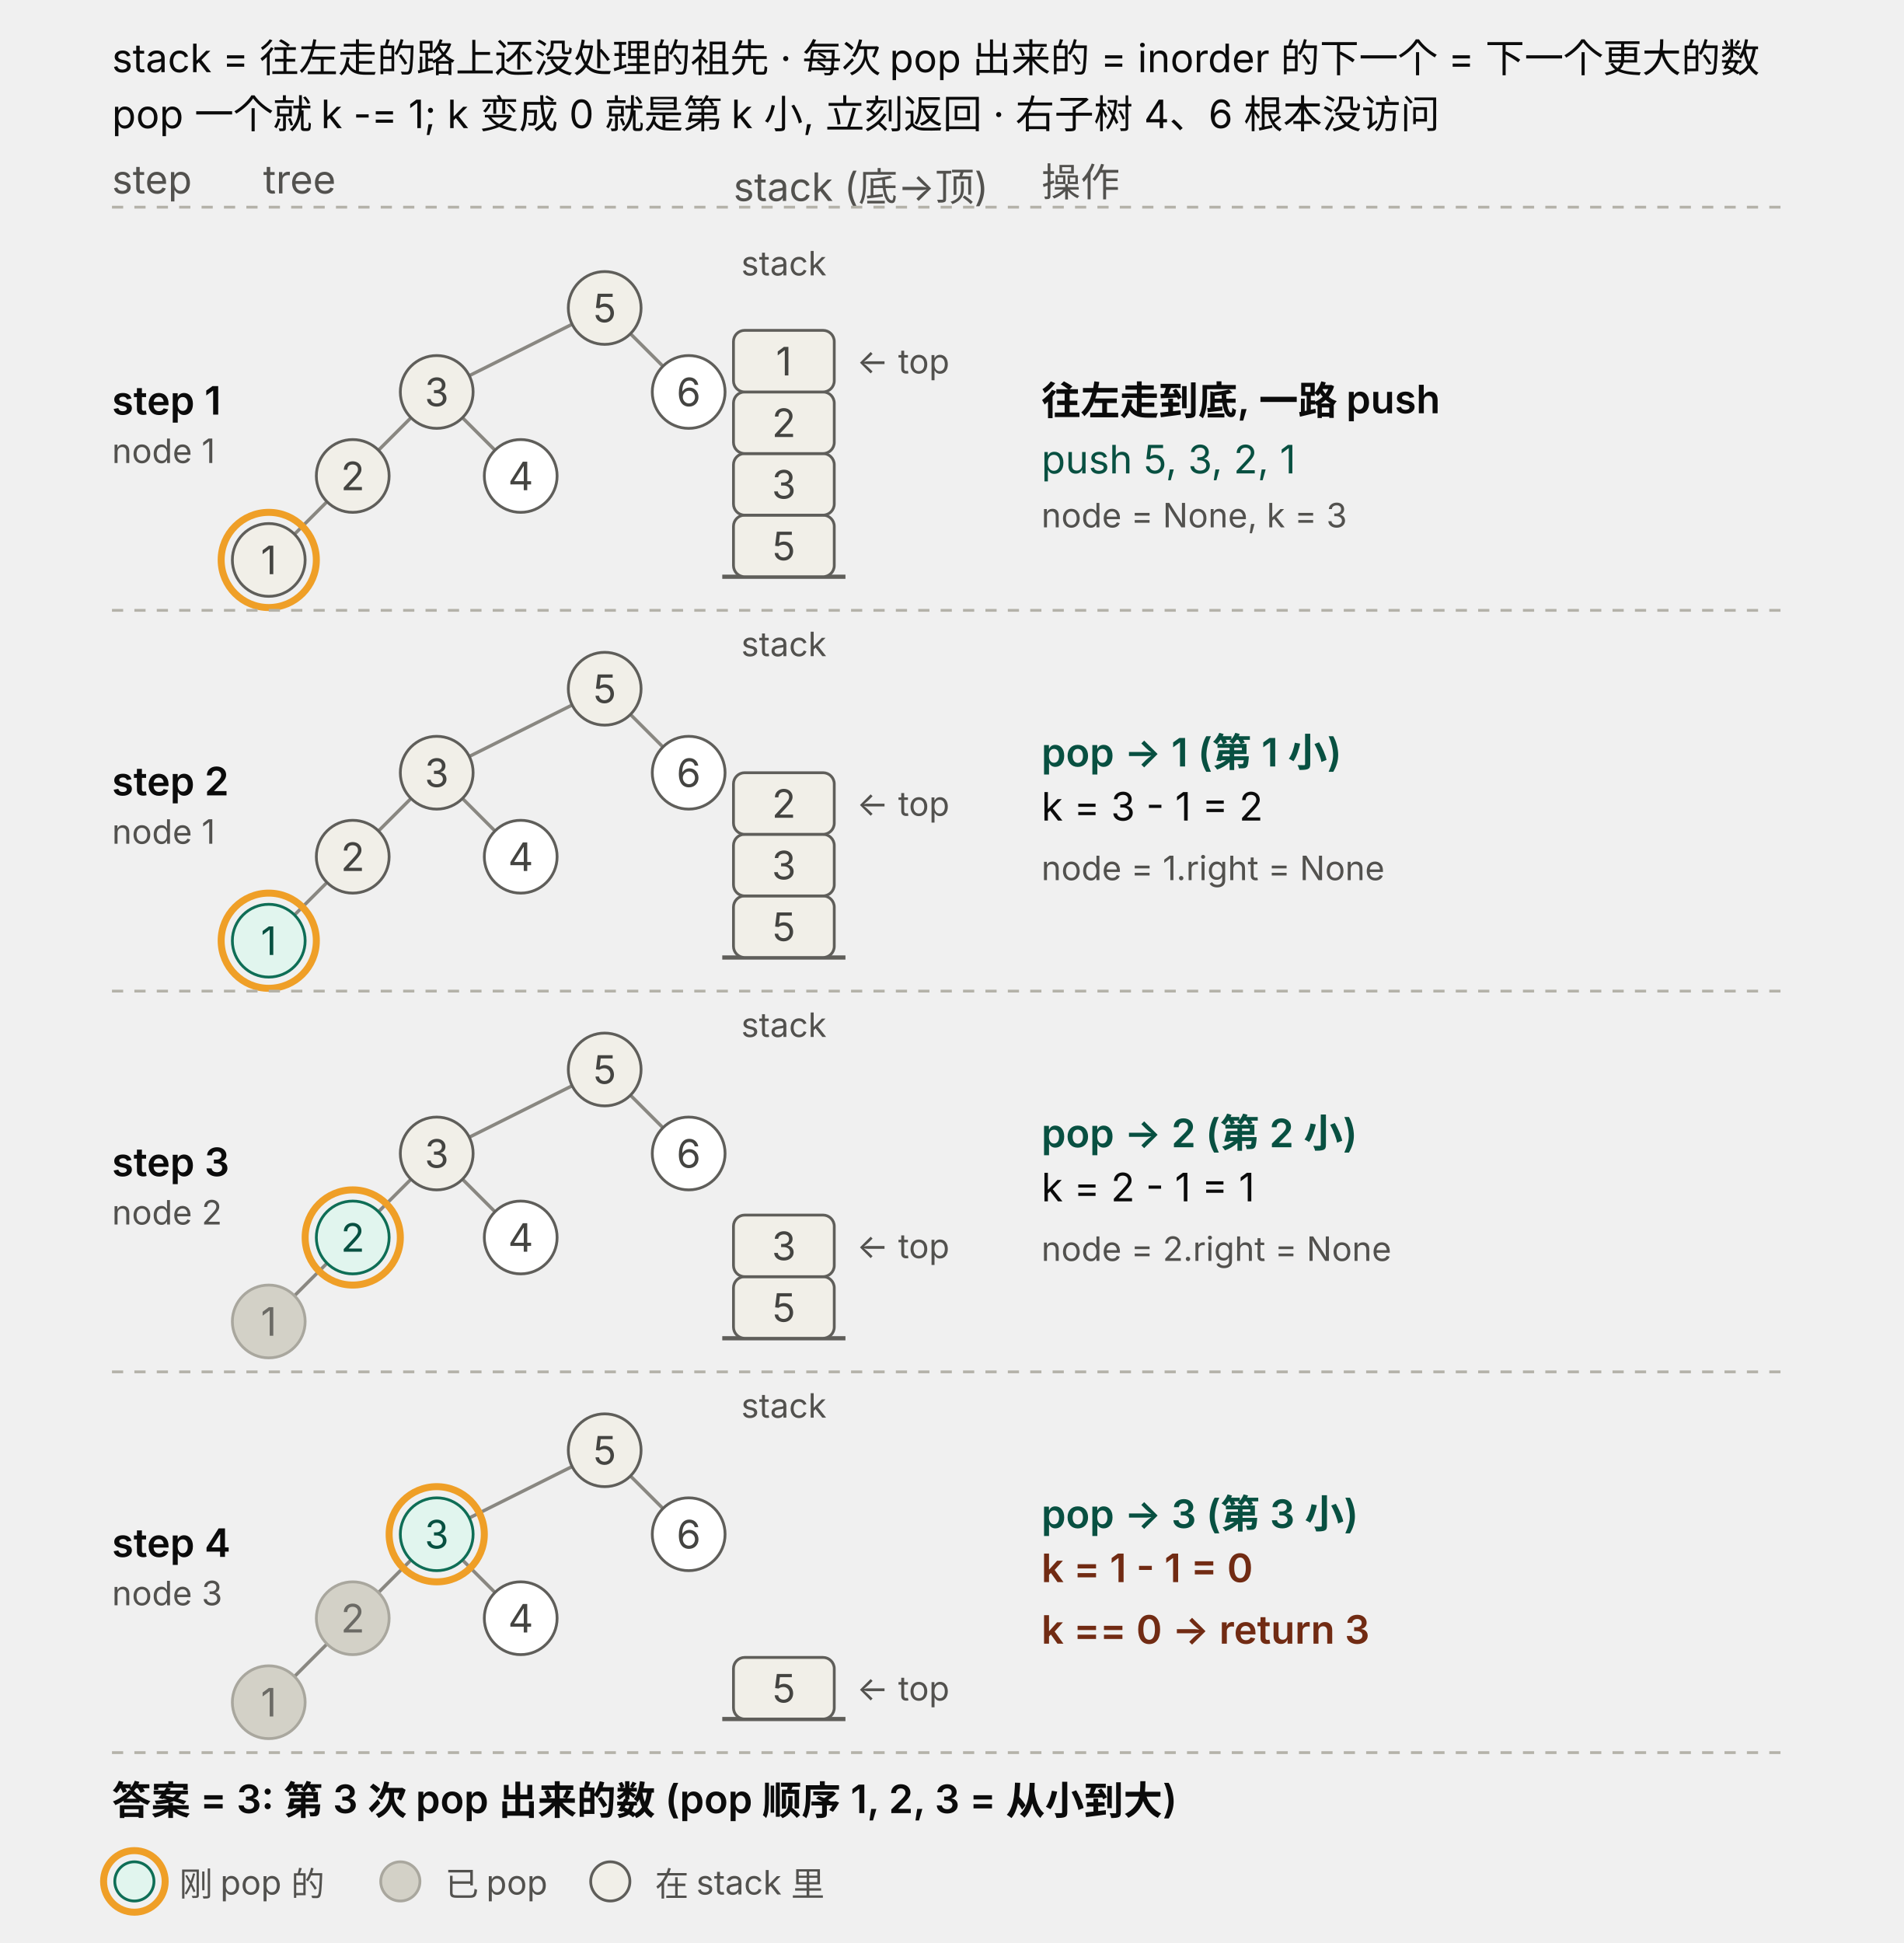
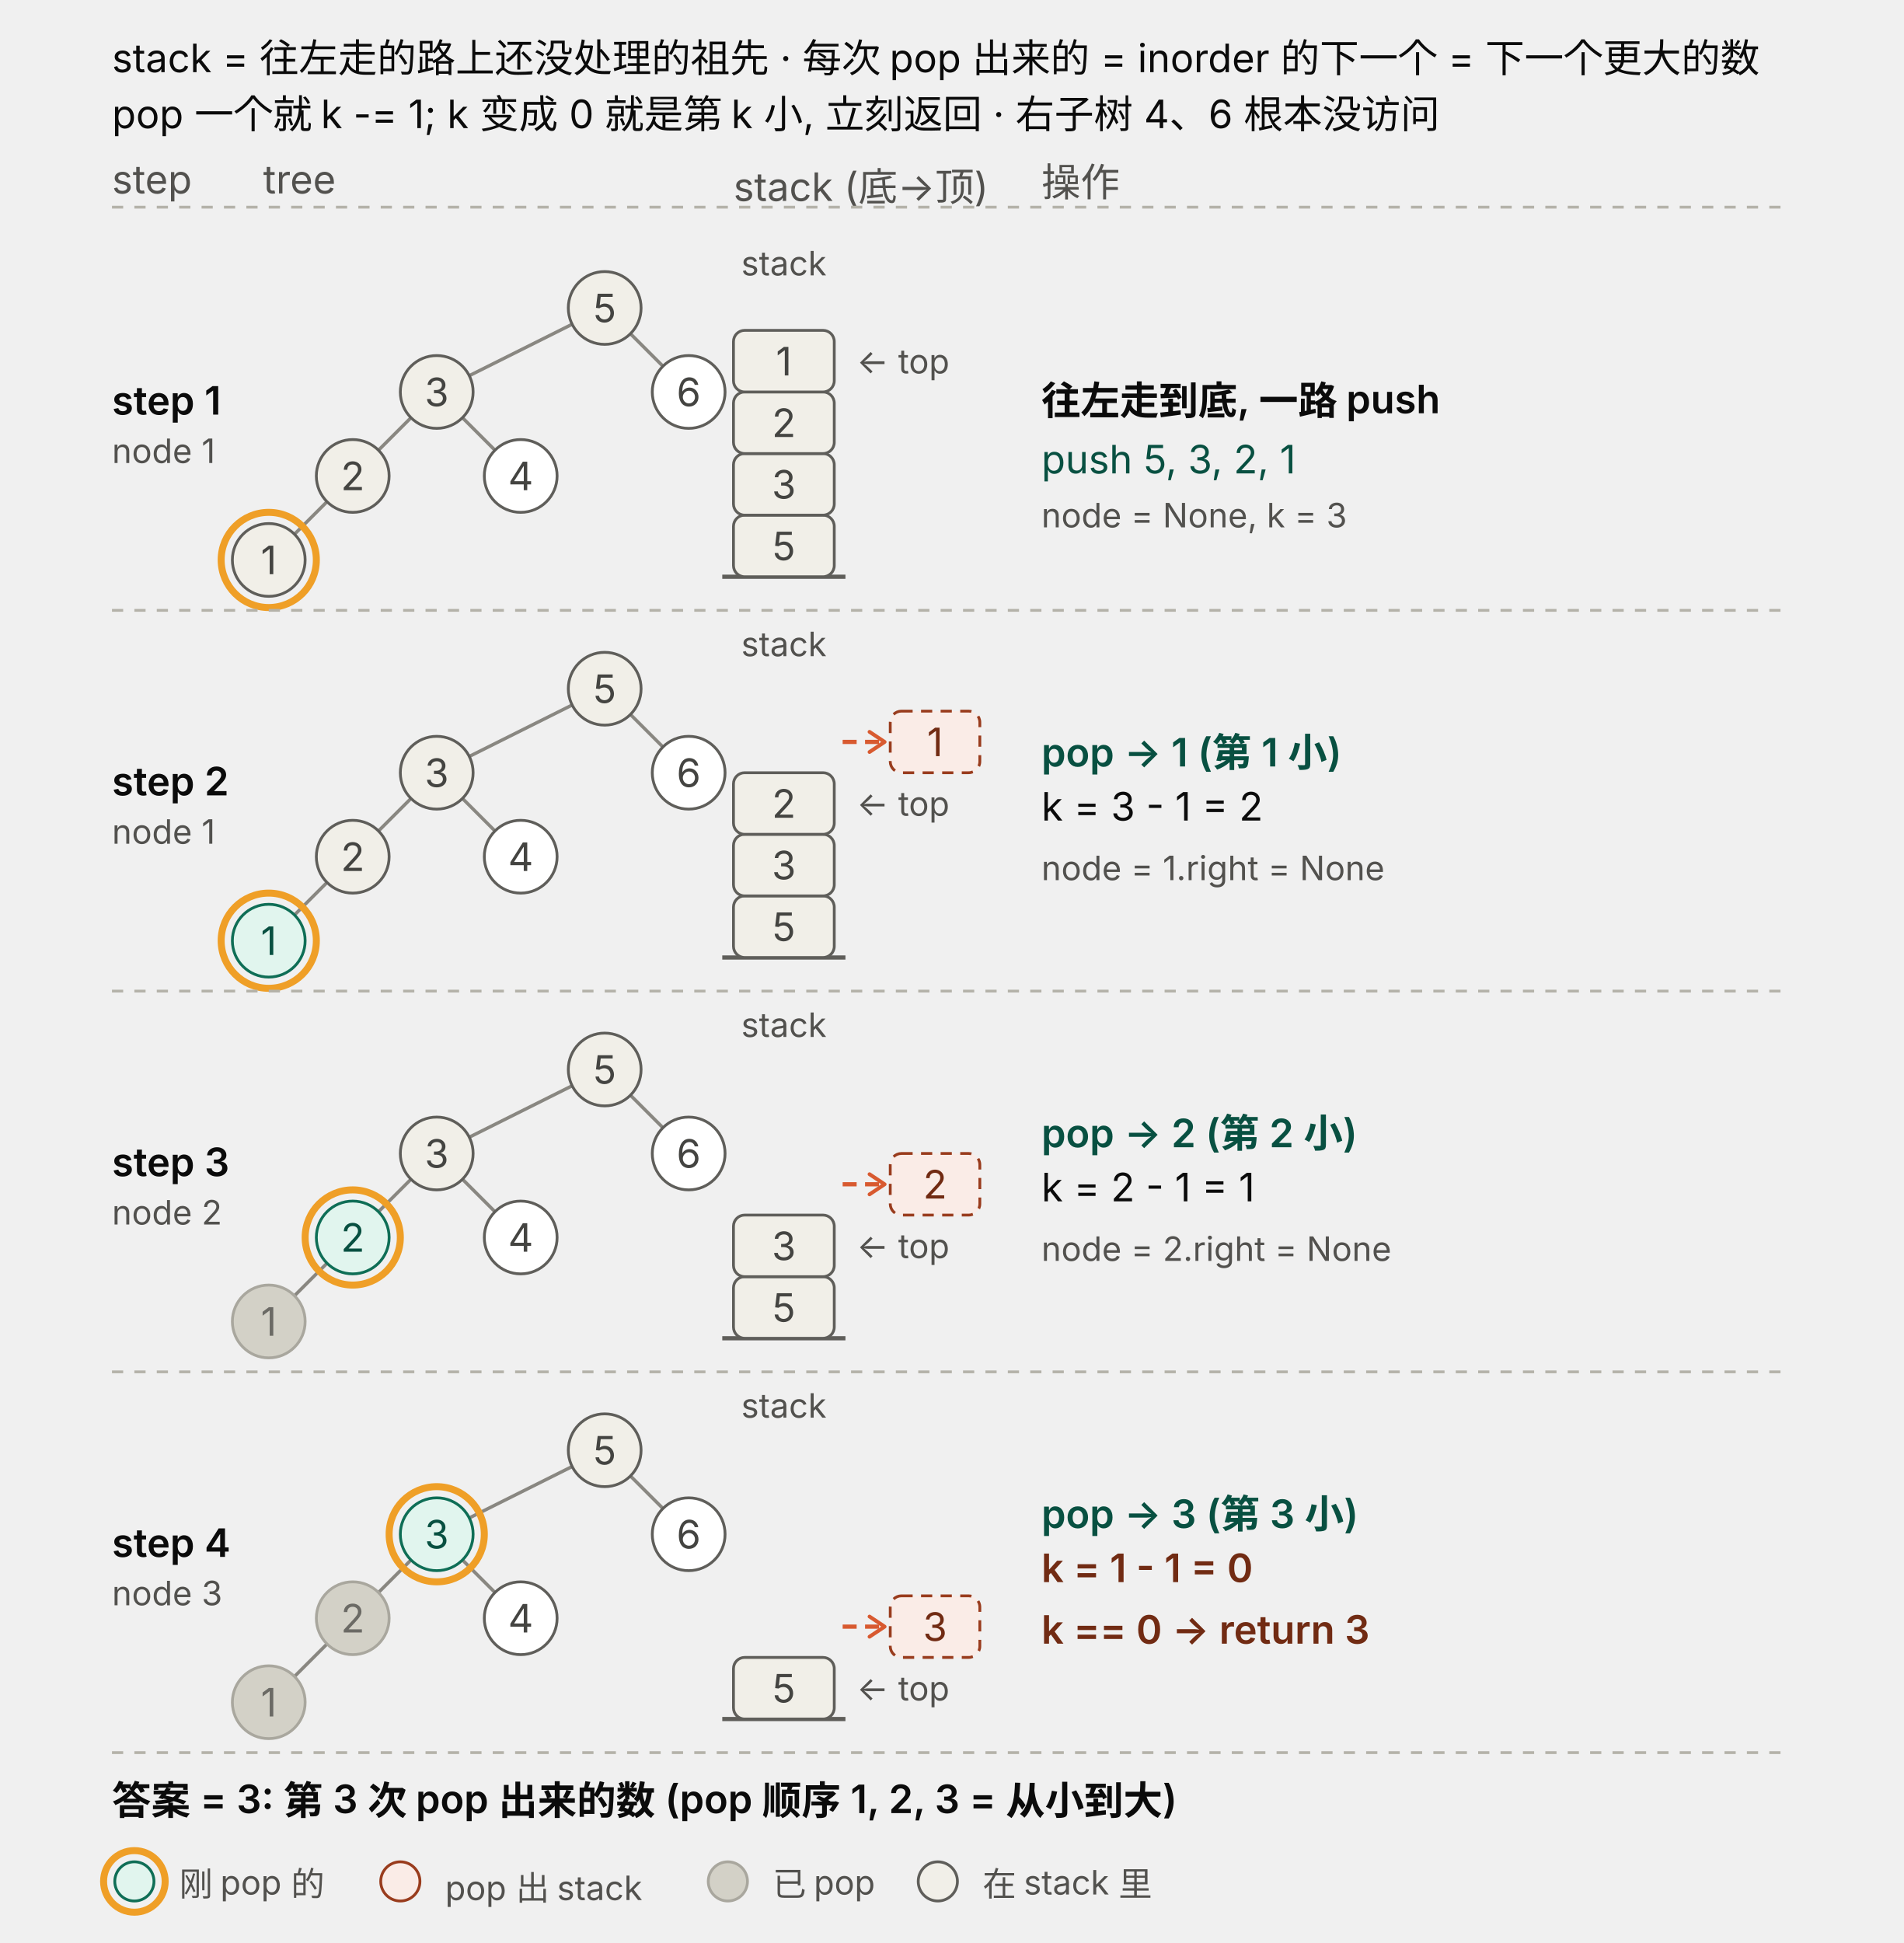
<svg xmlns="http://www.w3.org/2000/svg" width="100%" viewBox="0 0 680 694" role="img" font-family="ui-sans-serif, system-ui, -apple-system, &quot;PingFang SC&quot;, sans-serif">
  <defs>
    <marker id="arrow" viewBox="0 0 10 10" refX="8" refY="5" markerWidth="6" markerHeight="6" orient="auto">
      <path d="M2 1L8 5L2 9" fill="none" stroke="#5F5E5A" stroke-width="1.5" stroke-linecap="round" stroke-linejoin="round" />
    </marker>
    <marker id="arrowO" viewBox="0 0 10 10" refX="8" refY="5" markerWidth="6" markerHeight="6" orient="auto">
      <path d="M2 1L8 5L2 9" fill="none" stroke="#D85A30" stroke-width="1.5" stroke-linecap="round" stroke-linejoin="round" />
    </marker>
    <marker id="arrowG" viewBox="0 0 10 10" refX="8" refY="5" markerWidth="6" markerHeight="6" orient="auto">
      <path d="M2 1L8 5L2 9" fill="none" stroke="#0F6E56" stroke-width="1.5" stroke-linecap="round" stroke-linejoin="round" />
    </marker>
  </defs>
  <text x="40" y="18" font-size="14" text-anchor="start" fill="#0B0B0B" dominant-baseline="central">stack = 往左走的路上还没处理的祖先 · 每次 pop 出来的 = inorder 的下一个 = 下一个更大的数</text>
  <text x="40" y="38" font-size="14" text-anchor="start" fill="#0B0B0B" dominant-baseline="central">pop 一个就 k -= 1; k 变成 0 就是第 k 小, 立刻返回 · 右子树 4、6 根本没访问</text>
  <text x="40" y="64" font-size="14" text-anchor="start" fill="#52514E" dominant-baseline="central">step</text>
  <text x="94" y="64" font-size="14" text-anchor="start" fill="#52514E" dominant-baseline="central">tree</text>
  <text x="262" y="64" font-size="14" text-anchor="start" fill="#52514E" dominant-baseline="central">stack (底→顶)</text>
  <text x="372" y="64" font-size="14" text-anchor="start" fill="#52514E" dominant-baseline="central">操作</text>
  <line x1="40" y1="74" x2="640" y2="74" stroke="#B4B2A9" stroke-width="1" stroke-dasharray="4 4" />
  <text x="40" y="143.0" font-size="14" text-anchor="start" fill="#0B0B0B" font-weight="600" dominant-baseline="central">step 1</text>
  <text x="40" y="161.0" font-size="12" text-anchor="start" fill="#52514E" dominant-baseline="central">node 1</text>
  <line x1="126" y1="170" x2="96" y2="200" stroke="#898781" stroke-width="1.2" />
  <line x1="156" y1="140" x2="126" y2="170" stroke="#898781" stroke-width="1.2" />
  <line x1="216" y1="110" x2="156" y2="140" stroke="#898781" stroke-width="1.2" />
  <line x1="156" y1="140" x2="186" y2="170" stroke="#898781" stroke-width="1.2" />
  <line x1="216" y1="110" x2="246" y2="140" stroke="#898781" stroke-width="1.2" />
  <circle cx="96" cy="200" r="13" fill="#F1EFE8" stroke="#5F5E5A" stroke-width="1" />
  <circle cx="96" cy="200" r="17" fill="none" stroke="#EF9F27" stroke-width="2.5" />
  <text x="96" y="200" font-size="14" text-anchor="middle" fill="#444441" dominant-baseline="central">1</text>
  <circle cx="126" cy="170" r="13" fill="#F1EFE8" stroke="#5F5E5A" stroke-width="1" />
  <text x="126" y="170" font-size="14" text-anchor="middle" fill="#444441" dominant-baseline="central">2</text>
  <circle cx="156" cy="140" r="13" fill="#F1EFE8" stroke="#5F5E5A" stroke-width="1" />
  <text x="156" y="140" font-size="14" text-anchor="middle" fill="#444441" dominant-baseline="central">3</text>
  <circle cx="186" cy="170" r="13" fill="#FFFFFF" stroke="#5F5E5A" stroke-width="1" />
  <text x="186" y="170" font-size="14" text-anchor="middle" fill="#444441" dominant-baseline="central">4</text>
  <circle cx="216" cy="110" r="13" fill="#F1EFE8" stroke="#5F5E5A" stroke-width="1" />
  <text x="216" y="110" font-size="14" text-anchor="middle" fill="#444441" dominant-baseline="central">5</text>
  <circle cx="246" cy="140" r="13" fill="#FFFFFF" stroke="#5F5E5A" stroke-width="1" />
  <text x="246" y="140" font-size="14" text-anchor="middle" fill="#444441" dominant-baseline="central">6</text>
  <text x="280.0" y="94" font-size="12" text-anchor="middle" fill="#52514E" dominant-baseline="central">stack</text>
  <line x1="258" y1="206" x2="302" y2="206" stroke="#5F5E5A" stroke-width="1.5" />
  <rect x="262" y="184" width="36" height="22" rx="4" fill="#F1EFE8" stroke="#5F5E5A" stroke-width="1" />
  <text x="280.0" y="195.0" font-size="14" text-anchor="middle" fill="#444441" dominant-baseline="central">5</text>
  <rect x="262" y="162" width="36" height="22" rx="4" fill="#F1EFE8" stroke="#5F5E5A" stroke-width="1" />
  <text x="280.0" y="173.0" font-size="14" text-anchor="middle" fill="#444441" dominant-baseline="central">3</text>
  <rect x="262" y="140" width="36" height="22" rx="4" fill="#F1EFE8" stroke="#5F5E5A" stroke-width="1" />
  <text x="280.0" y="151.0" font-size="14" text-anchor="middle" fill="#444441" dominant-baseline="central">2</text>
  <rect x="262" y="118" width="36" height="22" rx="4" fill="#F1EFE8" stroke="#5F5E5A" stroke-width="1" />
  <text x="280.0" y="129.0" font-size="14" text-anchor="middle" fill="#444441" dominant-baseline="central">1</text>
  <text x="306" y="129.0" font-size="12" text-anchor="start" fill="#52514E" dominant-baseline="central">← top</text>
  <text x="372" y="142.0" font-size="14" text-anchor="start" fill="#0B0B0B" font-weight="600" dominant-baseline="central">往左走到底, 一路 push</text>
  <text x="372" y="164.0" font-size="14" text-anchor="start" fill="#085041" dominant-baseline="central">push 5, 3, 2, 1</text>
  <text x="372" y="184.0" font-size="12" text-anchor="start" fill="#52514E" dominant-baseline="central">node = None, k = 3</text>
  <line x1="40" y1="218" x2="640" y2="218" stroke="#B4B2A9" stroke-width="1" stroke-dasharray="4 4" />
  <text x="40" y="279.0" font-size="14" text-anchor="start" fill="#0B0B0B" font-weight="600" dominant-baseline="central">step 2</text>
  <text x="40" y="297.0" font-size="12" text-anchor="start" fill="#52514E" dominant-baseline="central">node 1</text>
  <line x1="126" y1="306" x2="96" y2="336" stroke="#898781" stroke-width="1.2" />
  <line x1="156" y1="276" x2="126" y2="306" stroke="#898781" stroke-width="1.2" />
  <line x1="216" y1="246" x2="156" y2="276" stroke="#898781" stroke-width="1.2" />
  <line x1="156" y1="276" x2="186" y2="306" stroke="#898781" stroke-width="1.2" />
  <line x1="216" y1="246" x2="246" y2="276" stroke="#898781" stroke-width="1.2" />
  <circle cx="96" cy="336" r="13" fill="#E1F5EE" stroke="#0F6E56" stroke-width="1" />
  <circle cx="96" cy="336" r="17" fill="none" stroke="#EF9F27" stroke-width="2.5" />
  <text x="96" y="336" font-size="14" text-anchor="middle" fill="#085041" dominant-baseline="central">1</text>
  <circle cx="126" cy="306" r="13" fill="#F1EFE8" stroke="#5F5E5A" stroke-width="1" />
  <text x="126" y="306" font-size="14" text-anchor="middle" fill="#444441" dominant-baseline="central">2</text>
  <circle cx="156" cy="276" r="13" fill="#F1EFE8" stroke="#5F5E5A" stroke-width="1" />
  <text x="156" y="276" font-size="14" text-anchor="middle" fill="#444441" dominant-baseline="central">3</text>
  <circle cx="186" cy="306" r="13" fill="#FFFFFF" stroke="#5F5E5A" stroke-width="1" />
  <text x="186" y="306" font-size="14" text-anchor="middle" fill="#444441" dominant-baseline="central">4</text>
  <circle cx="216" cy="246" r="13" fill="#F1EFE8" stroke="#5F5E5A" stroke-width="1" />
  <text x="216" y="246" font-size="14" text-anchor="middle" fill="#444441" dominant-baseline="central">5</text>
  <circle cx="246" cy="276" r="13" fill="#FFFFFF" stroke="#5F5E5A" stroke-width="1" />
  <text x="246" y="276" font-size="14" text-anchor="middle" fill="#444441" dominant-baseline="central">6</text>
  <text x="280.0" y="230" font-size="12" text-anchor="middle" fill="#52514E" dominant-baseline="central">stack</text>
  <line x1="258" y1="342" x2="302" y2="342" stroke="#5F5E5A" stroke-width="1.5" />
  <rect x="262" y="320" width="36" height="22" rx="4" fill="#F1EFE8" stroke="#5F5E5A" stroke-width="1" />
  <text x="280.0" y="331.0" font-size="14" text-anchor="middle" fill="#444441" dominant-baseline="central">5</text>
  <rect x="262" y="298" width="36" height="22" rx="4" fill="#F1EFE8" stroke="#5F5E5A" stroke-width="1" />
  <text x="280.0" y="309.0" font-size="14" text-anchor="middle" fill="#444441" dominant-baseline="central">3</text>
  <rect x="262" y="276" width="36" height="22" rx="4" fill="#F1EFE8" stroke="#5F5E5A" stroke-width="1" />
  <text x="280.0" y="287.0" font-size="14" text-anchor="middle" fill="#444441" dominant-baseline="central">2</text>
  <text x="306" y="287.0" font-size="12" text-anchor="start" fill="#52514E" dominant-baseline="central">← top</text>
+   <rect x="318" y="254" width="32" height="22" rx="4" fill="#FAECE7" stroke="#993C1D" stroke-width="1" stroke-dasharray="4 3" />
+   <text x="334.0" y="265.0" font-size="14" text-anchor="middle" fill="#712B13" dominant-baseline="central">1</text>
+   <line x1="301" y1="265.0" x2="316" y2="265.0" stroke="#D85A30" stroke-width="1.5" stroke-dasharray="5 3" marker-end="url(#arrowO)" />
  <text x="372" y="266.0" font-size="14" text-anchor="start" fill="#085041" font-weight="600" dominant-baseline="central">pop → 1 (第 1 小)</text>
  <text x="372" y="288.0" font-size="14" text-anchor="start" fill="#0B0B0B" dominant-baseline="central">k = 3 - 1 = 2</text>
  <text x="372" y="310.0" font-size="12" text-anchor="start" fill="#52514E" dominant-baseline="central">node = 1.right = None</text>
  <line x1="40" y1="354" x2="640" y2="354" stroke="#B4B2A9" stroke-width="1" stroke-dasharray="4 4" />
  <text x="40" y="415.0" font-size="14" text-anchor="start" fill="#0B0B0B" font-weight="600" dominant-baseline="central">step 3</text>
  <text x="40" y="433.0" font-size="12" text-anchor="start" fill="#52514E" dominant-baseline="central">node 2</text>
  <line x1="126" y1="442" x2="96" y2="472" stroke="#898781" stroke-width="1.2" />
  <line x1="156" y1="412" x2="126" y2="442" stroke="#898781" stroke-width="1.2" />
  <line x1="216" y1="382" x2="156" y2="412" stroke="#898781" stroke-width="1.2" />
  <line x1="156" y1="412" x2="186" y2="442" stroke="#898781" stroke-width="1.2" />
  <line x1="216" y1="382" x2="246" y2="412" stroke="#898781" stroke-width="1.2" />
  <circle cx="96" cy="472" r="13" fill="#D3D1C7" stroke="#A9A79E" stroke-width="1" />
  <text x="96" y="472" font-size="14" text-anchor="middle" fill="#6B6A65" dominant-baseline="central">1</text>
  <circle cx="126" cy="442" r="13" fill="#E1F5EE" stroke="#0F6E56" stroke-width="1" />
  <circle cx="126" cy="442" r="17" fill="none" stroke="#EF9F27" stroke-width="2.5" />
  <text x="126" y="442" font-size="14" text-anchor="middle" fill="#085041" dominant-baseline="central">2</text>
  <circle cx="156" cy="412" r="13" fill="#F1EFE8" stroke="#5F5E5A" stroke-width="1" />
  <text x="156" y="412" font-size="14" text-anchor="middle" fill="#444441" dominant-baseline="central">3</text>
  <circle cx="186" cy="442" r="13" fill="#FFFFFF" stroke="#5F5E5A" stroke-width="1" />
  <text x="186" y="442" font-size="14" text-anchor="middle" fill="#444441" dominant-baseline="central">4</text>
  <circle cx="216" cy="382" r="13" fill="#F1EFE8" stroke="#5F5E5A" stroke-width="1" />
  <text x="216" y="382" font-size="14" text-anchor="middle" fill="#444441" dominant-baseline="central">5</text>
  <circle cx="246" cy="412" r="13" fill="#FFFFFF" stroke="#5F5E5A" stroke-width="1" />
  <text x="246" y="412" font-size="14" text-anchor="middle" fill="#444441" dominant-baseline="central">6</text>
  <text x="280.0" y="366" font-size="12" text-anchor="middle" fill="#52514E" dominant-baseline="central">stack</text>
  <line x1="258" y1="478" x2="302" y2="478" stroke="#5F5E5A" stroke-width="1.5" />
  <rect x="262" y="456" width="36" height="22" rx="4" fill="#F1EFE8" stroke="#5F5E5A" stroke-width="1" />
  <text x="280.0" y="467.0" font-size="14" text-anchor="middle" fill="#444441" dominant-baseline="central">5</text>
  <rect x="262" y="434" width="36" height="22" rx="4" fill="#F1EFE8" stroke="#5F5E5A" stroke-width="1" />
  <text x="280.0" y="445.0" font-size="14" text-anchor="middle" fill="#444441" dominant-baseline="central">3</text>
  <text x="306" y="445.0" font-size="12" text-anchor="start" fill="#52514E" dominant-baseline="central">← top</text>
+   <rect x="318" y="412" width="32" height="22" rx="4" fill="#FAECE7" stroke="#993C1D" stroke-width="1" stroke-dasharray="4 3" />
+   <text x="334.0" y="423.0" font-size="14" text-anchor="middle" fill="#712B13" dominant-baseline="central">2</text>
+   <line x1="301" y1="423.0" x2="316" y2="423.0" stroke="#D85A30" stroke-width="1.5" stroke-dasharray="5 3" marker-end="url(#arrowO)" />
  <text x="372" y="402.0" font-size="14" text-anchor="start" fill="#085041" font-weight="600" dominant-baseline="central">pop → 2 (第 2 小)</text>
  <text x="372" y="424.0" font-size="14" text-anchor="start" fill="#0B0B0B" dominant-baseline="central">k = 2 - 1 = 1</text>
  <text x="372" y="446.0" font-size="12" text-anchor="start" fill="#52514E" dominant-baseline="central">node = 2.right = None</text>
  <line x1="40" y1="490" x2="640" y2="490" stroke="#B4B2A9" stroke-width="1" stroke-dasharray="4 4" />
  <text x="40" y="551.0" font-size="14" text-anchor="start" fill="#0B0B0B" font-weight="600" dominant-baseline="central">step 4</text>
  <text x="40" y="569.0" font-size="12" text-anchor="start" fill="#52514E" dominant-baseline="central">node 3</text>
  <line x1="126" y1="578" x2="96" y2="608" stroke="#898781" stroke-width="1.2" />
  <line x1="156" y1="548" x2="126" y2="578" stroke="#898781" stroke-width="1.2" />
  <line x1="216" y1="518" x2="156" y2="548" stroke="#898781" stroke-width="1.2" />
  <line x1="156" y1="548" x2="186" y2="578" stroke="#898781" stroke-width="1.2" />
  <line x1="216" y1="518" x2="246" y2="548" stroke="#898781" stroke-width="1.2" />
  <circle cx="96" cy="608" r="13" fill="#D3D1C7" stroke="#A9A79E" stroke-width="1" />
  <text x="96" y="608" font-size="14" text-anchor="middle" fill="#6B6A65" dominant-baseline="central">1</text>
  <circle cx="126" cy="578" r="13" fill="#D3D1C7" stroke="#A9A79E" stroke-width="1" />
  <text x="126" y="578" font-size="14" text-anchor="middle" fill="#6B6A65" dominant-baseline="central">2</text>
  <circle cx="156" cy="548" r="13" fill="#E1F5EE" stroke="#0F6E56" stroke-width="1" />
  <circle cx="156" cy="548" r="17" fill="none" stroke="#EF9F27" stroke-width="2.5" />
  <text x="156" y="548" font-size="14" text-anchor="middle" fill="#085041" dominant-baseline="central">3</text>
  <circle cx="186" cy="578" r="13" fill="#FFFFFF" stroke="#5F5E5A" stroke-width="1" />
  <text x="186" y="578" font-size="14" text-anchor="middle" fill="#444441" dominant-baseline="central">4</text>
  <circle cx="216" cy="518" r="13" fill="#F1EFE8" stroke="#5F5E5A" stroke-width="1" />
  <text x="216" y="518" font-size="14" text-anchor="middle" fill="#444441" dominant-baseline="central">5</text>
  <circle cx="246" cy="548" r="13" fill="#FFFFFF" stroke="#5F5E5A" stroke-width="1" />
  <text x="246" y="548" font-size="14" text-anchor="middle" fill="#444441" dominant-baseline="central">6</text>
  <text x="280.0" y="502" font-size="12" text-anchor="middle" fill="#52514E" dominant-baseline="central">stack</text>
  <line x1="258" y1="614" x2="302" y2="614" stroke="#5F5E5A" stroke-width="1.5" />
  <rect x="262" y="592" width="36" height="22" rx="4" fill="#F1EFE8" stroke="#5F5E5A" stroke-width="1" />
  <text x="280.0" y="603.0" font-size="14" text-anchor="middle" fill="#444441" dominant-baseline="central">5</text>
  <text x="306" y="603.0" font-size="12" text-anchor="start" fill="#52514E" dominant-baseline="central">← top</text>
+   <rect x="318" y="570" width="32" height="22" rx="4" fill="#FAECE7" stroke="#993C1D" stroke-width="1" stroke-dasharray="4 3" />
+   <text x="334.0" y="581.0" font-size="14" text-anchor="middle" fill="#712B13" dominant-baseline="central">3</text>
+   <line x1="301" y1="581.0" x2="316" y2="581.0" stroke="#D85A30" stroke-width="1.5" stroke-dasharray="5 3" marker-end="url(#arrowO)" />
  <text x="372" y="538.0" font-size="14" text-anchor="start" fill="#085041" font-weight="600" dominant-baseline="central">pop → 3 (第 3 小)</text>
  <text x="372" y="560.0" font-size="14" text-anchor="start" fill="#712B13" font-weight="600" dominant-baseline="central">k = 1 - 1 = 0</text>
  <text x="372" y="582.0" font-size="14" text-anchor="start" fill="#712B13" font-weight="600" dominant-baseline="central">k == 0 → return 3</text>
  <line x1="40" y1="626" x2="640" y2="626" stroke="#B4B2A9" stroke-width="1" stroke-dasharray="4 4" />
  <text x="40" y="642" font-size="14" text-anchor="start" fill="#0B0B0B" font-weight="600" dominant-baseline="central">答案 = 3: 第 3 次 pop 出来的数 (pop 顺序 1, 2, 3 = 从小到大)</text>
  <circle cx="48" cy="672" r="7" fill="#E1F5EE" stroke="#0F6E56" stroke-width="1" />
  <circle cx="48" cy="672" r="11" fill="none" stroke="#EF9F27" stroke-width="2.5" />
  <text x="48" y="672" font-size="14" text-anchor="middle" fill="#085041" dominant-baseline="central" />
  <text x="64" y="672" font-size="12" text-anchor="start" fill="#52514E" dominant-baseline="central">刚 pop 的</text>
-   <circle cx="143" cy="672" r="7" fill="#D3D1C7" stroke="#A9A79E" stroke-width="1" />
-   <text x="143" y="672" font-size="14" text-anchor="middle" fill="#6B6A65" dominant-baseline="central" />
-   <text x="159" y="672" font-size="12" text-anchor="start" fill="#52514E" dominant-baseline="central">已 pop</text>
-   <circle cx="218" cy="672" r="7" fill="#F1EFE8" stroke="#5F5E5A" stroke-width="1" />
-   <text x="218" y="672" font-size="14" text-anchor="middle" fill="#444441" dominant-baseline="central" />
-   <text x="234" y="672" font-size="12" text-anchor="start" fill="#52514E" dominant-baseline="central">在 stack 里</text>
+   <circle cx="143" cy="672" r="7" fill="#FAECE7" stroke="#993C1D" stroke-width="1" />
+   <text x="143" y="672" font-size="14" text-anchor="middle" fill="#712B13" dominant-baseline="central" />
+   <text x="159" y="672" font-size="12" text-anchor="start" fill="#52514E" dominant-baseline="central">pop 出 stack</text>
+   <circle cx="260" cy="672" r="7" fill="#D3D1C7" stroke="#A9A79E" stroke-width="1" />
+   <text x="260" y="672" font-size="14" text-anchor="middle" fill="#6B6A65" dominant-baseline="central" />
+   <text x="276" y="672" font-size="12" text-anchor="start" fill="#52514E" dominant-baseline="central">已 pop</text>
+   <circle cx="335" cy="672" r="7" fill="#F1EFE8" stroke="#5F5E5A" stroke-width="1" />
+   <text x="335" y="672" font-size="14" text-anchor="middle" fill="#444441" dominant-baseline="central" />
+   <text x="351" y="672" font-size="12" text-anchor="start" fill="#52514E" dominant-baseline="central">在 stack 里</text>
</svg>
